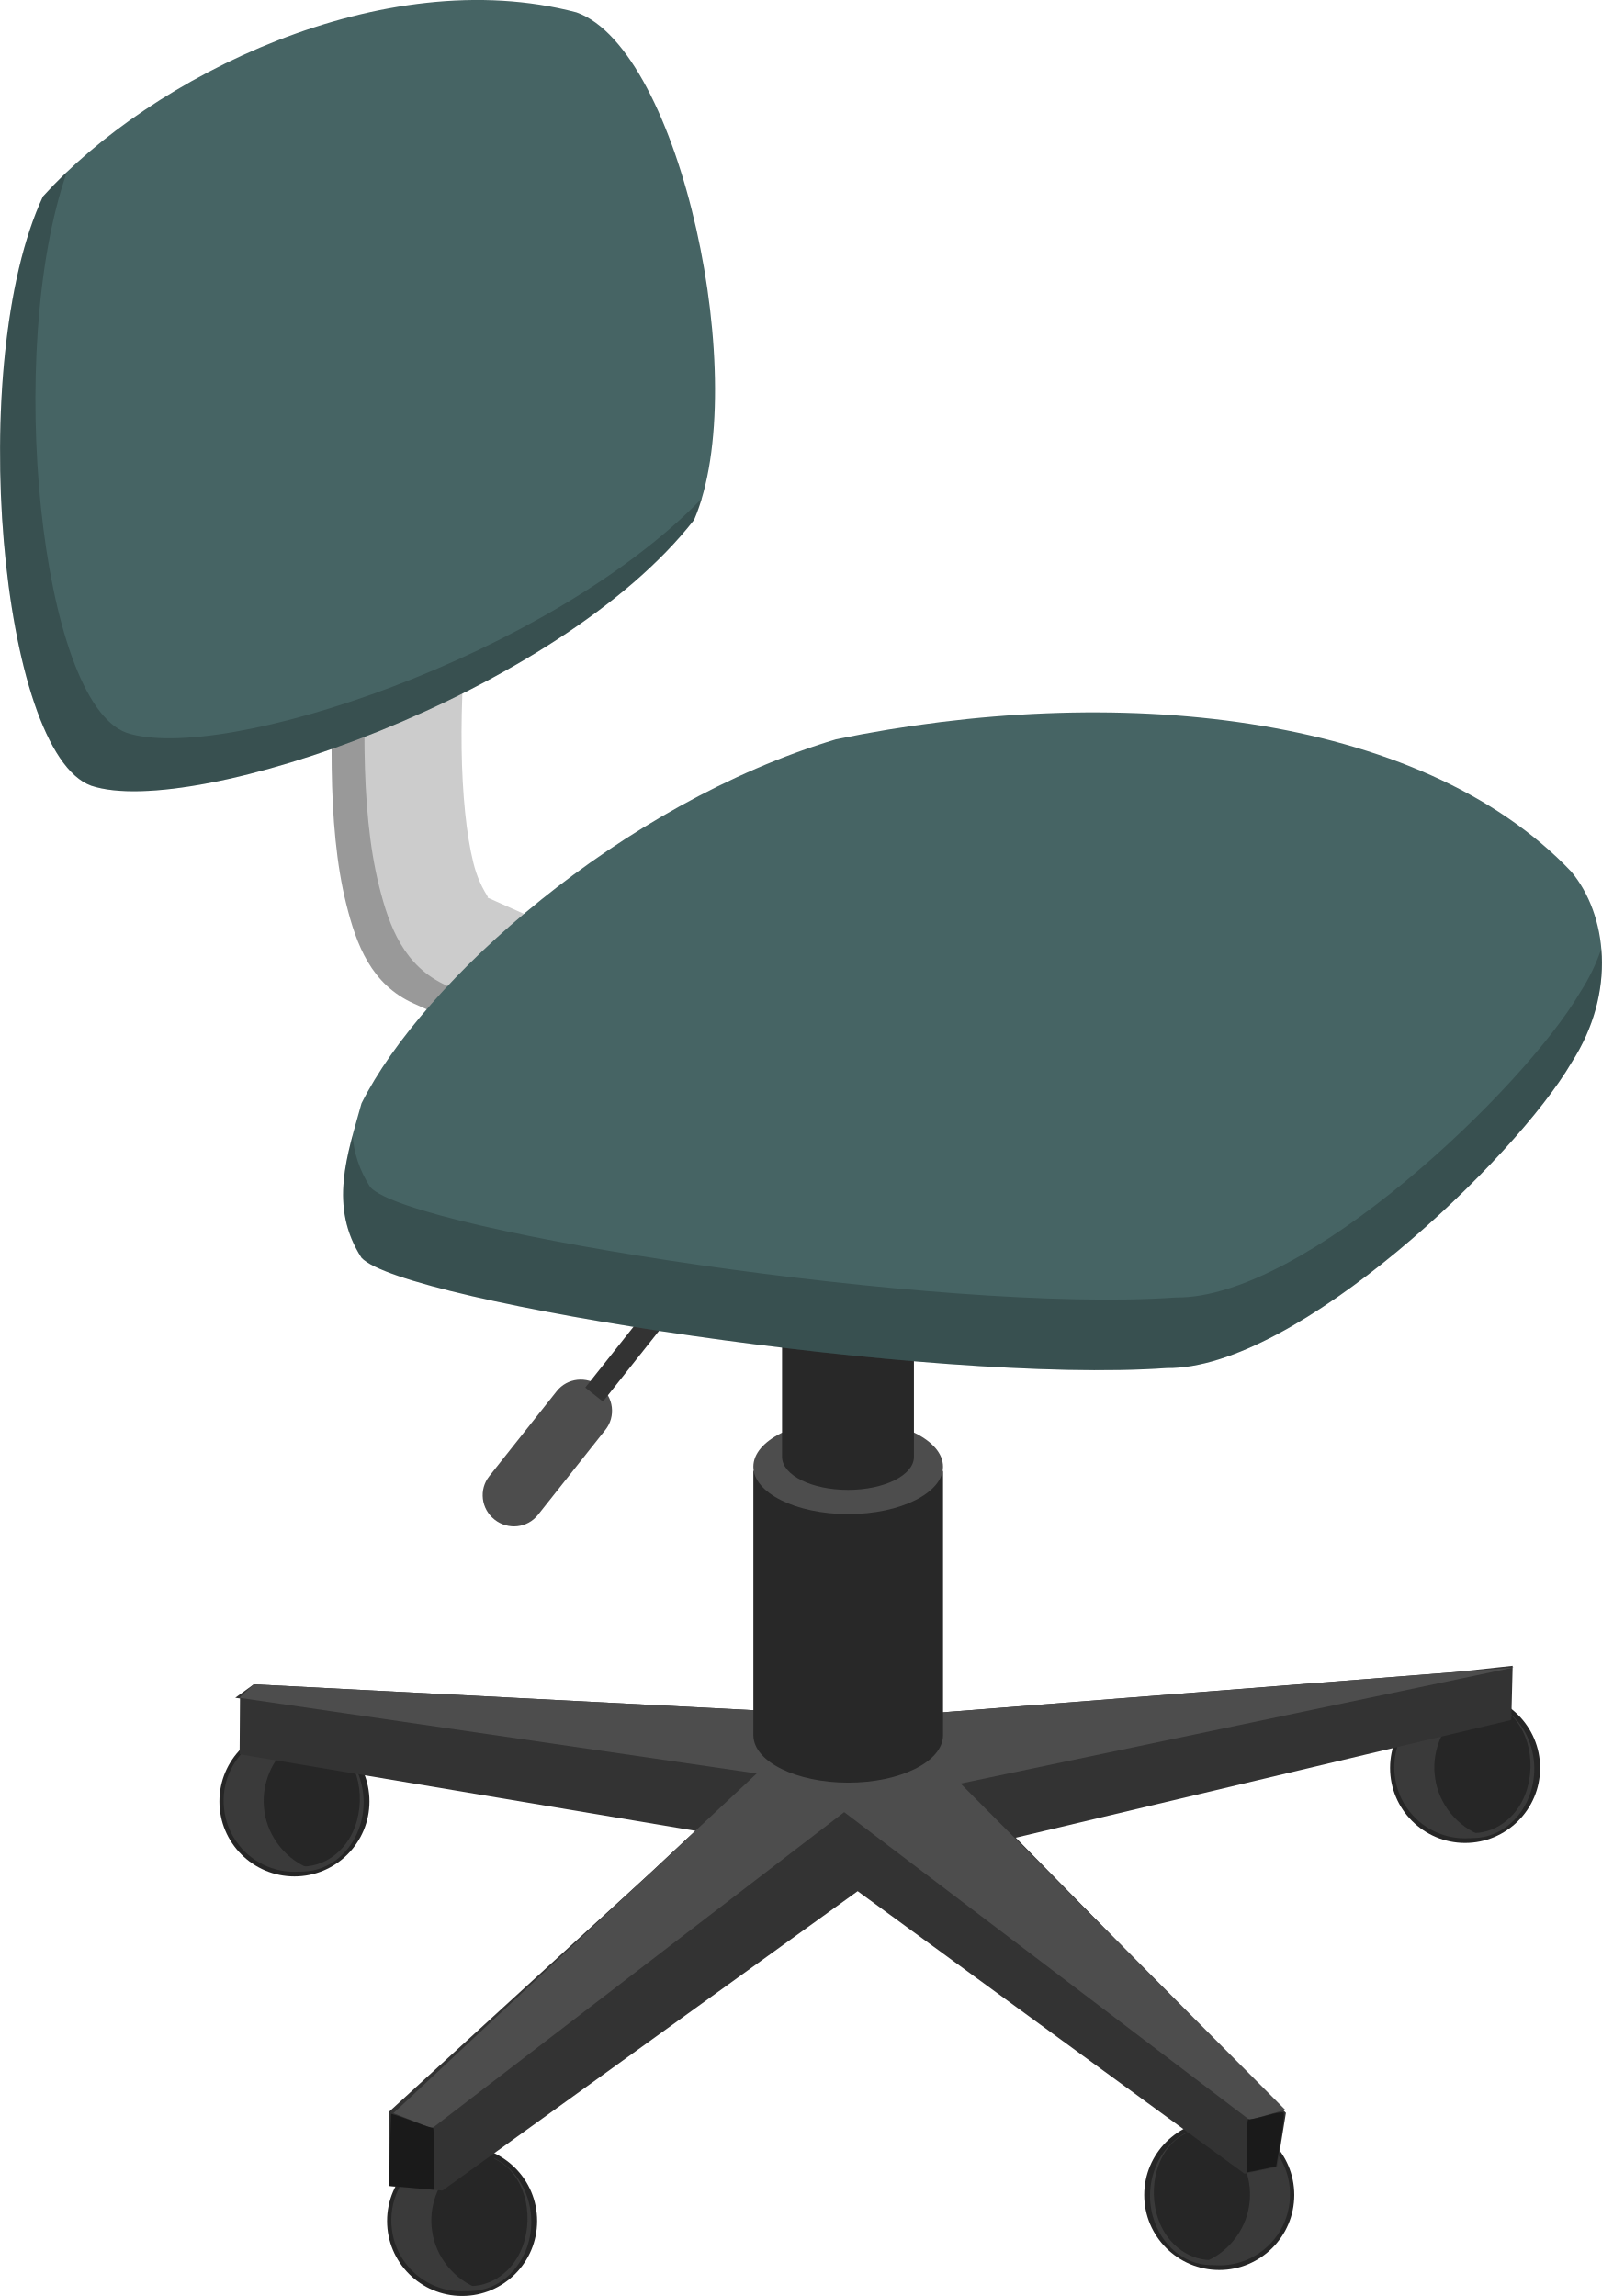
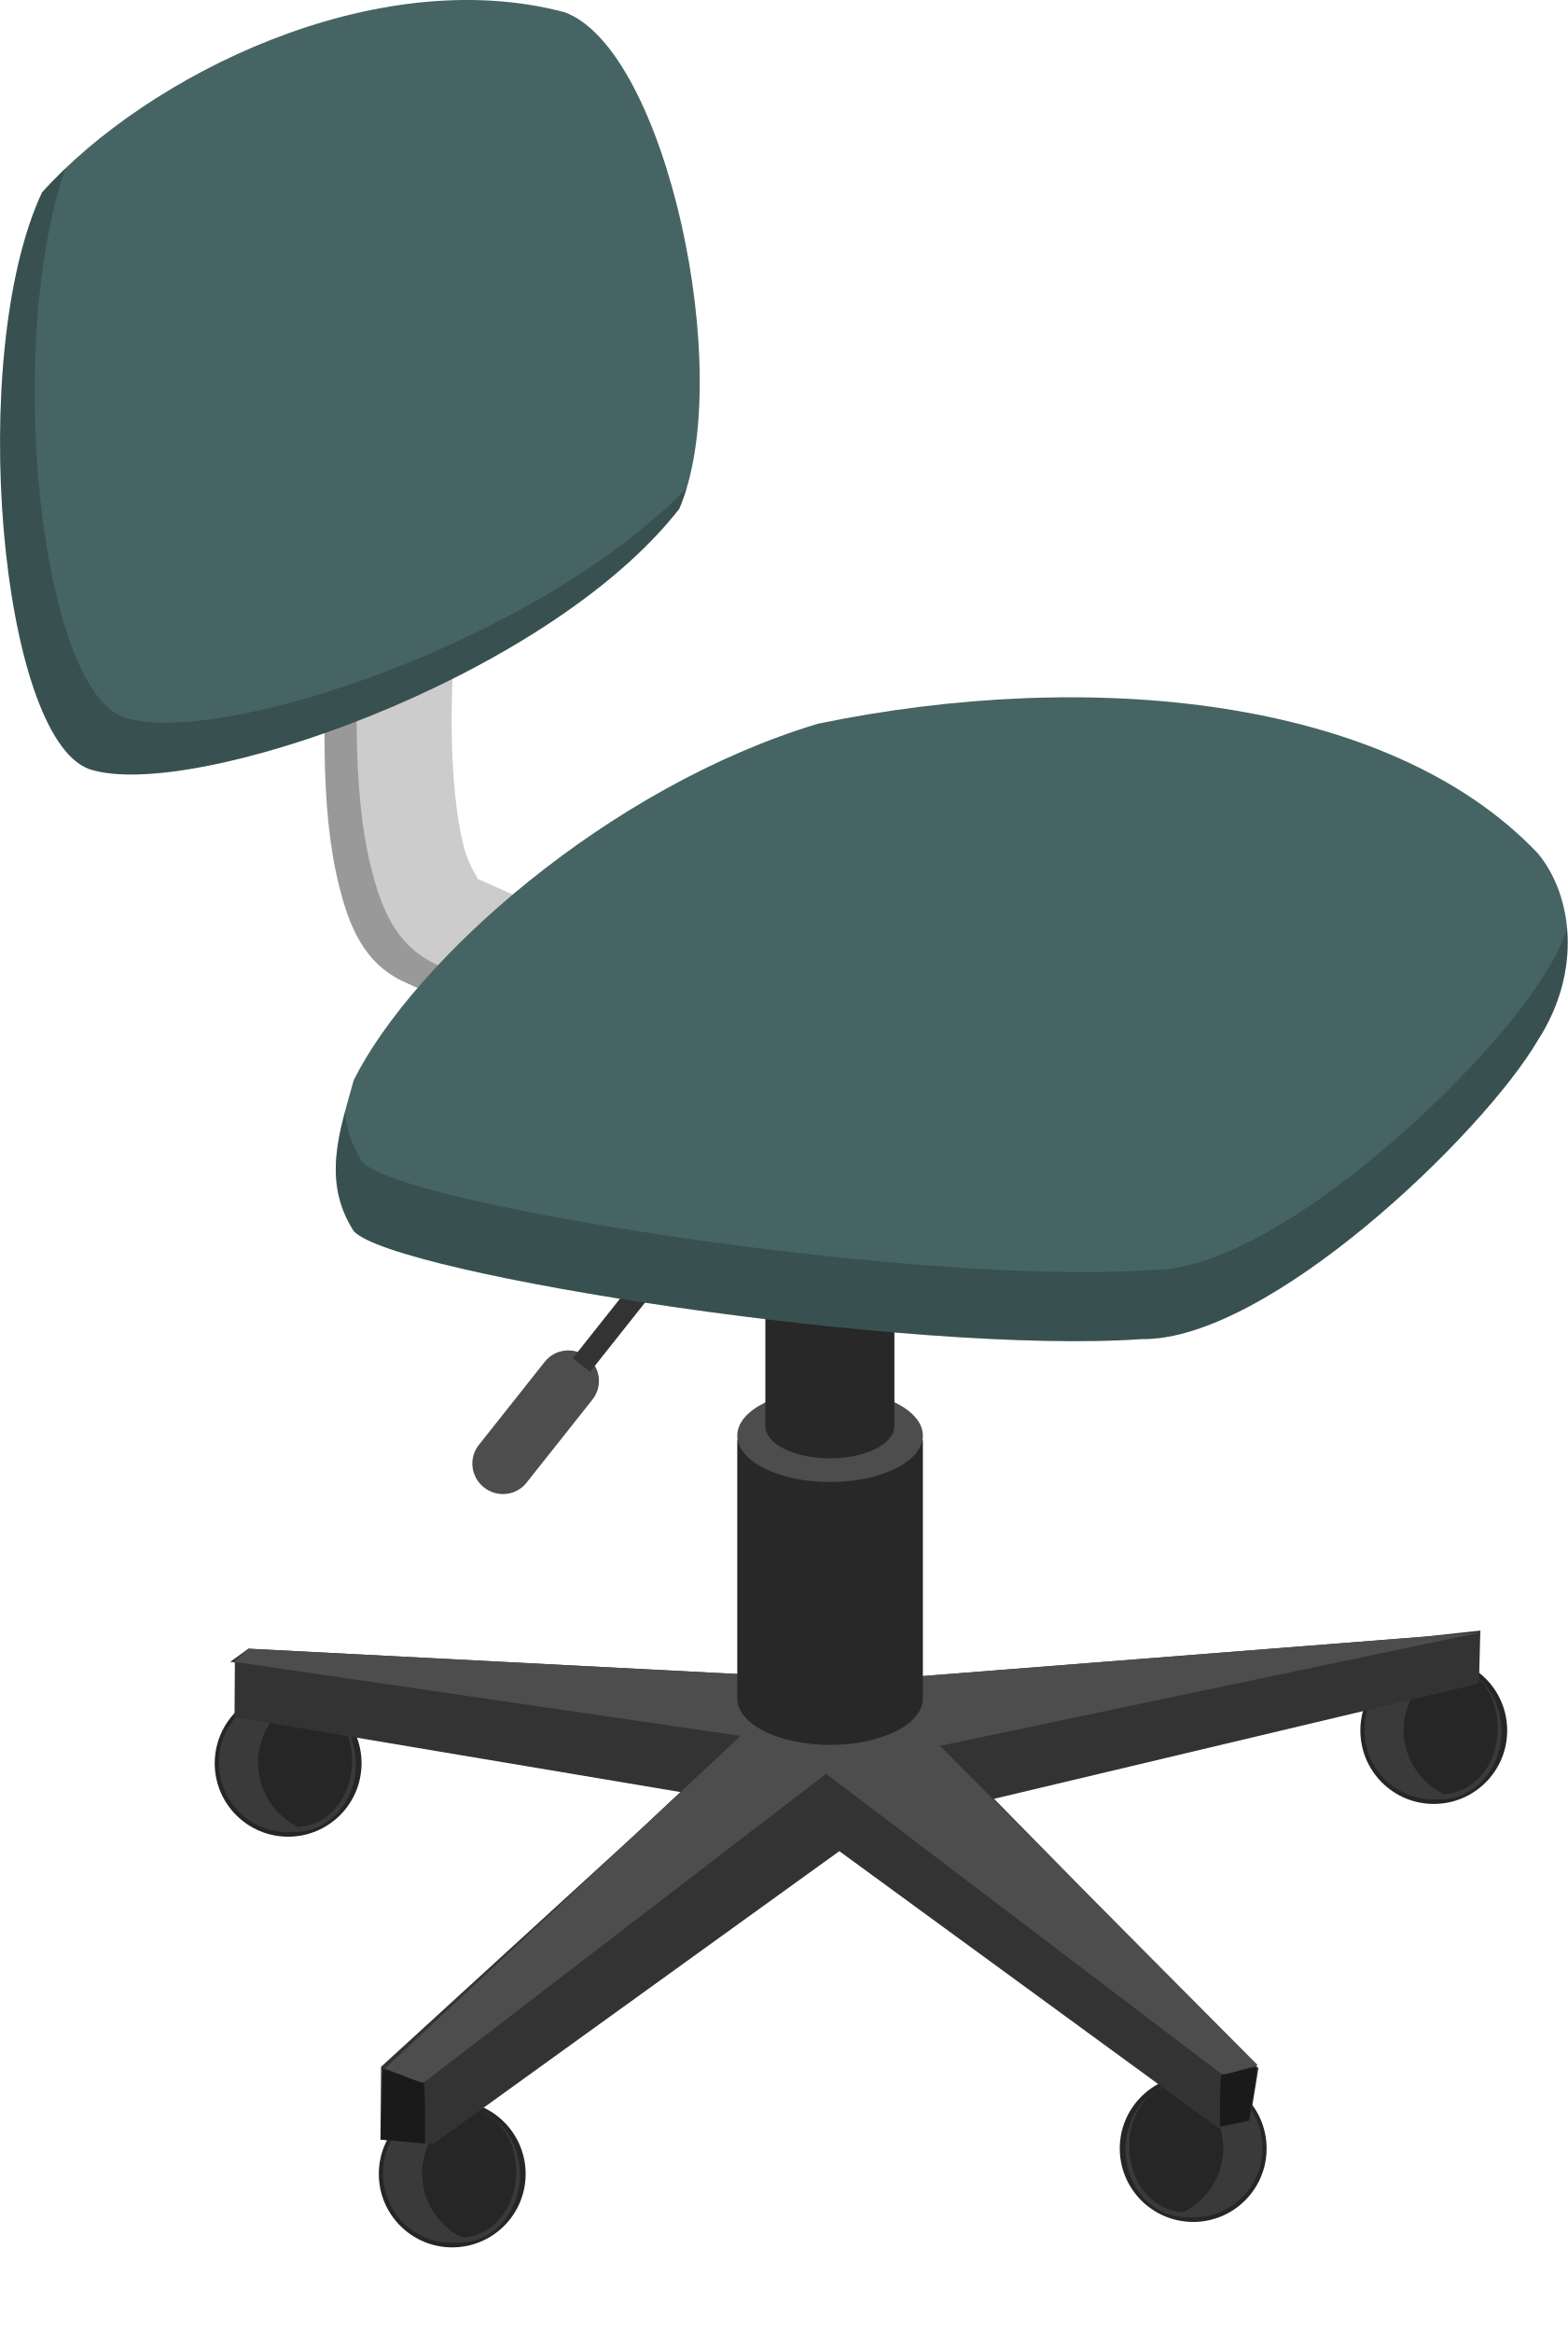
- <svg xmlns="http://www.w3.org/2000/svg" id="ebtaazpubvu1" viewBox="0 0 363.025 520.412" shape-rendering="geometricPrecision" text-rendering="geometricPrecision">
-   <g id="ebtaazpubvu2" transform="matrix(1 0 0 1 -221.341 -283.584)">
-     <g id="ebtaazpubvu3" transform="matrix(1 0 0 1 486.492 -1151.17)">
-       <g id="ebtaazpubvu4">
-         <g id="ebtaazpubvu5">
-           <g id="ebtaazpubvu6" transform="matrix(1 0 0 1 20 -22)">
-             <path id="ebtaazpubvu7" d="M729.73,-397.241C729.73,-386.979,721.411,-378.66,711.149,-378.66C700.887,-378.66,692.568,-386.979,692.568,-397.241C692.568,-407.503,700.887,-415.822,711.149,-415.822C721.411,-415.822,729.73,-407.503,729.73,-397.241Z" transform="matrix(0.914909 0 0 0.914909 -869.064 2228.5)" fill="rgb(38,38,38)" stroke="none" stroke-width="22" />
-             <g id="ebtaazpubvu8" transform="matrix(0.10368 0 0 0.102884 -287.164 1690.06)">
-               <path id="ebtaazpubvu9" d="M657.971,1543.687C601.167,1544.459,546.815,1580.473,522.933,1632.996C497.873,1685.393,505.319,1751.793,541.597,1796.963C574.347,1839.564,629.708,1862.17,682.387,1854.558C688.653,1853.732,695.019,1852.48,701.188,1850.842C646.941,1831.869,605.22,1780.871,597.437,1722.989C589.541,1670.974,609.044,1616.223,647.515,1581.3C663.093,1566.952,681.404,1555.764,701.156,1548.717C687.123,1544.921,672.541,1543.33,657.971,1543.687Z" fill="rgb(58,58,58)" stroke="none" stroke-width="22" />
-               <path id="ebtaazpubvu10" d="M731.274,1561.596L734.641,1564.582C798.418,1594.629,821.667,1684.656,795.205,1757.071C774.878,1812.697,725.756,1847.608,672.798,1844.28L672.361,1855.181C729.369,1858.763,782.052,1821.163,803.933,1761.283C832.391,1683.406,799.86,1593.909,731.274,1561.596Z" fill="rgb(58,58,58)" stroke="none" stroke-width="22" />
+ <svg xmlns="http://www.w3.org/2000/svg" id="enm2rgqwqeu1" viewBox="0 0 363.025 540" shape-rendering="geometricPrecision" text-rendering="geometricPrecision">
+   <g id="enm2rgqwqeu2" transform="matrix(1 0 0 1 -221.341 -283.584)">
+     <g id="enm2rgqwqeu3" transform="matrix(1 0 0 1 486.492 -1151.17)">
+       <g id="enm2rgqwqeu4">
+         <g id="enm2rgqwqeu5">
+           <g id="enm2rgqwqeu6" transform="matrix(1 0 0 1 20 -22)">
+             <path id="enm2rgqwqeu7" d="M729.73,-397.241C729.73,-386.979,721.411,-378.66,711.149,-378.66C700.887,-378.66,692.568,-386.979,692.568,-397.241C692.568,-407.503,700.887,-415.822,711.149,-415.822C721.411,-415.822,729.73,-407.503,729.73,-397.241Z" transform="matrix(0.914909 0 0 0.914909 -869.064 2228.5)" fill="rgb(38,38,38)" stroke="none" stroke-width="22" />
+             <g id="enm2rgqwqeu8" transform="matrix(0.10368 0 0 0.102884 -287.164 1690.06)">
+               <path id="enm2rgqwqeu9" d="M657.971,1543.687C601.167,1544.459,546.815,1580.473,522.933,1632.996C497.873,1685.393,505.319,1751.793,541.597,1796.963C574.347,1839.564,629.708,1862.17,682.387,1854.558C688.653,1853.732,695.019,1852.48,701.188,1850.842C646.941,1831.869,605.22,1780.871,597.437,1722.989C589.541,1670.974,609.044,1616.223,647.515,1581.3C663.093,1566.952,681.404,1555.764,701.156,1548.717C687.123,1544.921,672.541,1543.33,657.971,1543.687Z" fill="rgb(58,58,58)" stroke="none" stroke-width="22" />
+               <path id="enm2rgqwqeu10" d="M731.274,1561.596L734.641,1564.582C798.418,1594.629,821.667,1684.656,795.205,1757.071C774.878,1812.697,725.756,1847.608,672.798,1844.28L672.361,1855.181C729.369,1858.763,782.052,1821.163,803.933,1761.283C832.391,1683.406,799.86,1593.909,731.274,1561.596Z" fill="rgb(58,58,58)" stroke="none" stroke-width="22" />
            </g>
          </g>
-           <g id="ebtaazpubvu11" transform="matrix(1 0 0 1 23.9977 -20.9009)">
-             <path id="ebtaazpubvu12" d="M729.73,-397.241C729.73,-386.979,721.411,-378.66,711.149,-378.66C700.887,-378.66,692.568,-386.979,692.568,-397.241C692.568,-407.503,700.887,-415.822,711.149,-415.822C721.411,-415.822,729.73,-407.503,729.73,-397.241Z" transform="matrix(0.914909 0 0 0.914909 -835.064 2322.5)" fill="rgb(38,38,38)" stroke="none" stroke-width="22" />
-             <g id="ebtaazpubvu13" transform="matrix(0.10368 0 0 0.102884 -253.164 1784.06)">
-               <path id="ebtaazpubvu14" d="M657.971,1543.687C601.167,1544.459,546.815,1580.473,522.933,1632.996C497.873,1685.393,505.319,1751.793,541.597,1796.963C574.347,1839.564,629.708,1862.17,682.387,1854.558C688.653,1853.732,695.019,1852.48,701.188,1850.842C646.941,1831.869,605.22,1780.871,597.437,1722.989C589.541,1670.974,609.044,1616.223,647.515,1581.3C663.093,1566.952,681.404,1555.764,701.156,1548.717C687.123,1544.921,672.541,1543.33,657.971,1543.687Z" fill="rgb(58,58,58)" stroke="none" stroke-width="22" />
-               <path id="ebtaazpubvu15" d="M731.274,1561.596L734.641,1564.582C798.418,1594.629,821.667,1684.656,795.205,1757.071C774.878,1812.697,725.756,1847.608,672.798,1844.28L672.361,1855.181C729.369,1858.763,782.052,1821.163,803.933,1761.283C832.391,1683.406,799.86,1593.909,731.274,1561.596Z" fill="rgb(58,58,58)" stroke="none" stroke-width="22" />
+           <g id="enm2rgqwqeu11" transform="matrix(1 0 0 1 23.9977 -20.9009)">
+             <path id="enm2rgqwqeu12" d="M729.73,-397.241C729.73,-386.979,721.411,-378.66,711.149,-378.66C700.887,-378.66,692.568,-386.979,692.568,-397.241C692.568,-407.503,700.887,-415.822,711.149,-415.822C721.411,-415.822,729.73,-407.503,729.73,-397.241Z" transform="matrix(0.914909 0 0 0.914909 -835.064 2322.5)" fill="rgb(38,38,38)" stroke="none" stroke-width="22" />
+             <g id="enm2rgqwqeu13" transform="matrix(0.10368 0 0 0.102884 -253.164 1784.06)">
+               <path id="enm2rgqwqeu14" d="M657.971,1543.687C601.167,1544.459,546.815,1580.473,522.933,1632.996C497.873,1685.393,505.319,1751.793,541.597,1796.963C574.347,1839.564,629.708,1862.17,682.387,1854.558C688.653,1853.732,695.019,1852.48,701.188,1850.842C646.941,1831.869,605.22,1780.871,597.437,1722.989C589.541,1670.974,609.044,1616.223,647.515,1581.3C663.093,1566.952,681.404,1555.764,701.156,1548.717C687.123,1544.921,672.541,1543.33,657.971,1543.687Z" fill="rgb(58,58,58)" stroke="none" stroke-width="22" />
+               <path id="enm2rgqwqeu15" d="M731.274,1561.596L734.641,1564.582C798.418,1594.629,821.667,1684.656,795.205,1757.071C774.878,1812.697,725.756,1847.608,672.798,1844.28L672.361,1855.181C729.369,1858.763,782.052,1821.163,803.933,1761.283C832.391,1683.406,799.86,1593.909,731.274,1561.596Z" fill="rgb(58,58,58)" stroke="none" stroke-width="22" />
            </g>
          </g>
-           <g id="ebtaazpubvu16" transform="matrix(-1 0 0 1 -207.276 67.2071)">
-             <path id="ebtaazpubvu17" d="M729.73,-397.241C729.73,-386.979,721.411,-378.66,711.149,-378.66C700.887,-378.66,692.568,-386.979,692.568,-397.241C692.568,-407.503,700.887,-415.822,711.149,-415.822C721.411,-415.822,729.73,-407.503,729.73,-397.241Z" transform="matrix(0.914909 0 0 0.914909 -869.064 2228.5)" fill="rgb(38,38,38)" stroke="none" stroke-width="22" />
-             <g id="ebtaazpubvu18" transform="matrix(0.10368 0 0 0.102884 -287.164 1690.06)">
-               <path id="ebtaazpubvu19" d="M657.971,1543.687C601.167,1544.459,546.815,1580.473,522.933,1632.996C497.873,1685.393,505.319,1751.793,541.597,1796.963C574.347,1839.564,629.708,1862.17,682.387,1854.558C688.653,1853.732,695.019,1852.48,701.188,1850.842C646.941,1831.869,605.22,1780.871,597.437,1722.989C589.541,1670.974,609.044,1616.223,647.515,1581.3C663.093,1566.952,681.404,1555.764,701.156,1548.717C687.123,1544.921,672.541,1543.33,657.971,1543.687Z" fill="rgb(58,58,58)" stroke="none" stroke-width="22" />
-               <path id="ebtaazpubvu20" d="M731.274,1561.596L734.641,1564.582C798.418,1594.629,821.667,1684.656,795.205,1757.071C774.878,1812.697,725.756,1847.608,672.798,1844.28L672.361,1855.181C729.369,1858.763,782.052,1821.163,803.933,1761.283C832.391,1683.406,799.86,1593.909,731.274,1561.596Z" fill="rgb(58,58,58)" stroke="none" stroke-width="22" />
+           <g id="enm2rgqwqeu16" transform="matrix(-1 0 0 1 -207.276 67.2071)">
+             <path id="enm2rgqwqeu17" d="M729.73,-397.241C729.73,-386.979,721.411,-378.66,711.149,-378.66C700.887,-378.66,692.568,-386.979,692.568,-397.241C692.568,-407.503,700.887,-415.822,711.149,-415.822C721.411,-415.822,729.73,-407.503,729.73,-397.241Z" transform="matrix(0.914909 0 0 0.914909 -869.064 2228.5)" fill="rgb(38,38,38)" stroke="none" stroke-width="22" />
+             <g id="enm2rgqwqeu18" transform="matrix(0.10368 0 0 0.102884 -287.164 1690.06)">
+               <path id="enm2rgqwqeu19" d="M657.971,1543.687C601.167,1544.459,546.815,1580.473,522.933,1632.996C497.873,1685.393,505.319,1751.793,541.597,1796.963C574.347,1839.564,629.708,1862.17,682.387,1854.558C688.653,1853.732,695.019,1852.48,701.188,1850.842C646.941,1831.869,605.22,1780.871,597.437,1722.989C589.541,1670.974,609.044,1616.223,647.515,1581.3C663.093,1566.952,681.404,1555.764,701.156,1548.717C687.123,1544.921,672.541,1543.33,657.971,1543.687Z" fill="rgb(58,58,58)" stroke="none" stroke-width="22" />
+               <path id="enm2rgqwqeu20" d="M731.274,1561.596L734.641,1564.582C798.418,1594.629,821.667,1684.656,795.205,1757.071C774.878,1812.697,725.756,1847.608,672.798,1844.28L672.361,1855.181C729.369,1858.763,782.052,1821.163,803.933,1761.283C832.391,1683.406,799.86,1593.909,731.274,1561.596Z" fill="rgb(58,58,58)" stroke="none" stroke-width="22" />
            </g>
          </g>
-           <g id="ebtaazpubvu21" transform="matrix(1 0 0 1 285.291 -29.5857)">
-             <path id="ebtaazpubvu22" d="M729.73,-397.241C729.73,-386.979,721.411,-378.66,711.149,-378.66C700.887,-378.66,692.568,-386.979,692.568,-397.241C692.568,-407.503,700.887,-415.822,711.149,-415.822C721.411,-415.822,729.73,-407.503,729.73,-397.241Z" transform="matrix(0.914909 0 0 0.914909 -869.064 2228.5)" fill="rgb(38,38,38)" stroke="none" stroke-width="22" />
-             <g id="ebtaazpubvu23" transform="matrix(0.10368 0 0 0.102884 -287.164 1690.06)">
-               <path id="ebtaazpubvu24" d="M657.971,1543.687C601.167,1544.459,546.815,1580.473,522.933,1632.996C497.873,1685.393,505.319,1751.793,541.597,1796.963C574.347,1839.564,629.708,1862.17,682.387,1854.558C688.653,1853.732,695.019,1852.48,701.188,1850.842C646.941,1831.869,605.22,1780.871,597.437,1722.989C589.541,1670.974,609.044,1616.223,647.515,1581.3C663.093,1566.952,681.404,1555.764,701.156,1548.717C687.123,1544.921,672.541,1543.33,657.971,1543.687Z" fill="rgb(58,58,58)" stroke="none" stroke-width="22" />
-               <path id="ebtaazpubvu25" d="M731.274,1561.596L734.641,1564.582C798.418,1594.629,821.667,1684.656,795.205,1757.071C774.878,1812.697,725.756,1847.608,672.798,1844.28L672.361,1855.181C729.369,1858.763,782.052,1821.163,803.933,1761.283C832.391,1683.406,799.86,1593.909,731.274,1561.596Z" fill="rgb(58,58,58)" stroke="none" stroke-width="22" />
+           <g id="enm2rgqwqeu21" transform="matrix(1 0 0 1 285.291 -29.5857)">
+             <path id="enm2rgqwqeu22" d="M729.73,-397.241C729.73,-386.979,721.411,-378.66,711.149,-378.66C700.887,-378.66,692.568,-386.979,692.568,-397.241C692.568,-407.503,700.887,-415.822,711.149,-415.822C721.411,-415.822,729.73,-407.503,729.73,-397.241Z" transform="matrix(0.914909 0 0 0.914909 -869.064 2228.5)" fill="rgb(38,38,38)" stroke="none" stroke-width="22" />
+             <g id="enm2rgqwqeu23" transform="matrix(0.10368 0 0 0.102884 -287.164 1690.06)">
+               <path id="enm2rgqwqeu24" d="M657.971,1543.687C601.167,1544.459,546.815,1580.473,522.933,1632.996C497.873,1685.393,505.319,1751.793,541.597,1796.963C574.347,1839.564,629.708,1862.17,682.387,1854.558C688.653,1853.732,695.019,1852.48,701.188,1850.842C646.941,1831.869,605.22,1780.871,597.437,1722.989C589.541,1670.974,609.044,1616.223,647.515,1581.3C663.093,1566.952,681.404,1555.764,701.156,1548.717C687.123,1544.921,672.541,1543.33,657.971,1543.687Z" fill="rgb(58,58,58)" stroke="none" stroke-width="22" />
+               <path id="enm2rgqwqeu25" d="M731.274,1561.596L734.641,1564.582C798.418,1594.629,821.667,1684.656,795.205,1757.071C774.878,1812.697,725.756,1847.608,672.798,1844.28L672.361,1855.181C729.369,1858.763,782.052,1821.163,803.933,1761.283C832.391,1683.406,799.86,1593.909,731.274,1561.596Z" fill="rgb(58,58,58)" stroke="none" stroke-width="22" />
            </g>
          </g>
-           <g id="ebtaazpubvu26" transform="matrix(0.457425 0 0 0.457425 -313.888 1161.72)">
-             <path id="ebtaazpubvu27" d="M987.844,-670.906L959.562,-667.844L701.656,-647.594L621.656,-648.406L364.156,-661.75L355,-655.094L357.344,-654.75L357.156,-627.094L582.938,-589.156L562.031,-569.594L431.344,-450.094L431.031,-413.219L457.625,-410.906L663.344,-559.25L855,-419.25L871.156,-422.594L875.5,-449.406L741.656,-585.75L987.156,-644.094L987.812,-669.969L988.344,-670.094L987.812,-670.062L987.844,-670.906Z" transform="matrix(1 0 0 1 -131.893 2093.25)" fill="rgb(51,51,51)" stroke="none" stroke-width="1" />
-             <path id="ebtaazpubvu28" d="M232.273,1431.501L225.107,1438.168L481.44,1475.668L301.44,1644.001L320.607,1651.501L524.773,1494.834L725.607,1647.334L743.273,1642.334L582.44,1480.668L856.44,1423.168L569.773,1445.668L489.773,1444.834Z" fill="rgb(77,77,77)" stroke="none" stroke-width="1" />
-             <path id="ebtaazpubvu29" d="M432.219,-448.969L431.656,-432.188C431.469,-426.394,431.317,-419.335,431.219,-413.219L453.625,-411.25L453.625,-425.531C453.625,-434.899,453.298,-442.367,452.906,-442.125C452.515,-441.883,449.213,-442.864,445.594,-444.281C441.975,-445.699,437.502,-447.319,435.625,-447.906L432.219,-448.969Z" transform="matrix(1 0 0 1 -131.893 2093.25)" fill="rgb(26,26,26)" stroke="none" stroke-width="22" />
-             <path id="ebtaazpubvu30" d="M856.111,-433.315C856.111,-441.444,856.418,-446.545,856.891,-446.253C857.32,-445.987,861.263,-446.785,865.653,-448.025C870.572,-449.414,873.921,-449.98,874.381,-449.5C874.823,-449.038,874.223,-443.457,872.91,-435.82L870.694,-422.919L866.41,-421.971C864.053,-421.45,860.772,-420.769,859.118,-420.459L856.111,-419.895L856.111,-433.315Z" transform="matrix(1 0 0 1 -131.893 2093.25)" fill="rgb(26,26,26)" stroke="none" stroke-width="22" />
+           <g id="enm2rgqwqeu26" transform="matrix(0.457425 0 0 0.457425 -313.888 1161.72)">
+             <path id="enm2rgqwqeu27" d="M987.844,-670.906L959.562,-667.844L701.656,-647.594L621.656,-648.406L364.156,-661.75L355,-655.094L357.344,-654.75L357.156,-627.094L582.938,-589.156L562.031,-569.594L431.344,-450.094L431.031,-413.219L457.625,-410.906L663.344,-559.25L855,-419.25L871.156,-422.594L875.5,-449.406L741.656,-585.75L987.156,-644.094L987.812,-669.969L988.344,-670.094L987.812,-670.062L987.844,-670.906Z" transform="matrix(1 0 0 1 -131.893 2093.25)" fill="rgb(51,51,51)" stroke="none" stroke-width="1" />
+             <path id="enm2rgqwqeu28" d="M232.273,1431.501L225.107,1438.168L481.44,1475.668L301.44,1644.001L320.607,1651.501L524.773,1494.834L725.607,1647.334L743.273,1642.334L582.44,1480.668L856.44,1423.168L569.773,1445.668L489.773,1444.834Z" fill="rgb(77,77,77)" stroke="none" stroke-width="1" />
+             <path id="enm2rgqwqeu29" d="M432.219,-448.969L431.656,-432.188C431.469,-426.394,431.317,-419.335,431.219,-413.219L453.625,-411.25L453.625,-425.531C453.625,-434.899,453.298,-442.367,452.906,-442.125C452.515,-441.883,449.213,-442.864,445.594,-444.281C441.975,-445.699,437.502,-447.319,435.625,-447.906L432.219,-448.969Z" transform="matrix(1 0 0 1 -131.893 2093.25)" fill="rgb(26,26,26)" stroke="none" stroke-width="22" />
+             <path id="enm2rgqwqeu30" d="M856.111,-433.315C856.111,-441.444,856.418,-446.545,856.891,-446.253C857.32,-445.987,861.263,-446.785,865.653,-448.025C870.572,-449.414,873.921,-449.98,874.381,-449.5C874.823,-449.038,874.223,-443.457,872.91,-435.82L870.694,-422.919L866.41,-421.971C864.053,-421.45,860.772,-420.769,859.118,-420.459L856.111,-419.895L856.111,-433.315Z" transform="matrix(1 0 0 1 -131.893 2093.25)" fill="rgb(26,26,26)" stroke="none" stroke-width="22" />
          </g>
        </g>
      </g>
-       <g id="ebtaazpubvu31" transform="matrix(0.810871 0 0 0.810871 -855.905 312.592)">
-         <g id="ebtaazpubvu32" transform="matrix(1 0 0 1 302.144 51.3851)">
-           <path id="ebtaazpubvu33" d="M663.447,1740.006C654.238,1740.006,636.943,1741.751,636.943,1743.918L636.943,1817.556L636.943,1817.635C636.943,1817.669,636.944,1817.698,636.952,1817.732C637.14,1824.97,648.927,1830.808,663.447,1830.808C678.026,1830.808,689.856,1824.922,689.951,1817.644C689.951,1817.615,689.951,1817.585,689.951,1817.556L689.951,1743.918C689.951,1741.751,672.656,1740.006,663.447,1740.006Z" fill="rgb(40,40,40)" stroke="none" stroke-width="22" />
-           <path id="ebtaazpubvu34" d="M823.333,-254.245C823.333,-247.802,811.767,-242.579,797.5,-242.579C783.233,-242.579,771.667,-247.802,771.667,-254.245C771.667,-260.689,783.233,-265.912,797.5,-265.912C811.767,-265.912,823.333,-260.689,823.333,-254.245Z" transform="matrix(1.02596 0 0 1.13588 -154.757 2031.28)" fill="rgb(77,77,77)" stroke="none" stroke-width="22" />
-           <path id="ebtaazpubvu35" d="M663.391,1677.271C656.989,1677.271,644.964,1678.485,644.964,1679.991L644.964,1739.762L644.964,1739.817C644.964,1739.841,644.965,1739.861,644.97,1739.884C645.101,1744.917,653.296,1748.975,663.391,1748.975C673.527,1748.975,681.752,1744.883,681.818,1739.823C681.818,1739.803,681.818,1739.782,681.818,1739.762L681.818,1679.991C681.818,1678.485,669.794,1677.271,663.391,1677.271Z" fill="rgb(40,40,40)" stroke="none" stroke-width="22" />
+       <g id="enm2rgqwqeu31" transform="matrix(0.810871 0 0 0.810871 -855.905 312.592)">
+         <g id="enm2rgqwqeu32" transform="matrix(1 0 0 1 302.144 51.3851)">
+           <path id="enm2rgqwqeu33" d="M663.447,1740.006C654.238,1740.006,636.943,1741.751,636.943,1743.918L636.943,1817.556L636.943,1817.635C636.943,1817.669,636.944,1817.698,636.952,1817.732C637.14,1824.97,648.927,1830.808,663.447,1830.808C678.026,1830.808,689.856,1824.922,689.951,1817.644C689.951,1817.615,689.951,1817.585,689.951,1817.556L689.951,1743.918C689.951,1741.751,672.656,1740.006,663.447,1740.006Z" fill="rgb(40,40,40)" stroke="none" stroke-width="22" />
+           <path id="enm2rgqwqeu34" d="M823.333,-254.245C823.333,-247.802,811.767,-242.579,797.5,-242.579C783.233,-242.579,771.667,-247.802,771.667,-254.245C771.667,-260.689,783.233,-265.912,797.5,-265.912C811.767,-265.912,823.333,-260.689,823.333,-254.245Z" transform="matrix(1.02596 0 0 1.13588 -154.757 2031.28)" fill="rgb(77,77,77)" stroke="none" stroke-width="22" />
+           <path id="enm2rgqwqeu35" d="M663.391,1677.271C656.989,1677.271,644.964,1678.485,644.964,1679.991L644.964,1739.762L644.964,1739.817C644.964,1739.841,644.965,1739.861,644.97,1739.884C645.101,1744.917,653.296,1748.975,663.391,1748.975C673.527,1748.975,681.752,1744.883,681.818,1739.823C681.818,1739.803,681.818,1739.782,681.818,1739.762L681.818,1679.991C681.818,1678.485,669.794,1677.271,663.391,1677.271Z" fill="rgb(40,40,40)" stroke="none" stroke-width="22" />
        </g>
      </g>
-       <g id="ebtaazpubvu36">
-         <g id="ebtaazpubvu37" transform="matrix(0.959655 0.281181 -0.281181 0.959655 526.209 165.417)">
-           <path id="ebtaazpubvu38" d="M-286.688,1502.25L-294.625,1509.781L-293.875,1520.781C-292.55,1539.773,-288.104,1564.925,-281.438,1586.562C-278.104,1597.381,-274.27,1607.277,-269.531,1615.344C-264.792,1623.41,-259.076,1631.124,-248.531,1632.562L-237.656,1634.062L-230.688,1626.25L-245.562,1610.781C-244.184,1610.969,-247.254,1609.819,-250.562,1604.188C-253.871,1598.556,-257.385,1589.9,-260.406,1580.094C-266.448,1560.481,-270.731,1536.092,-271.906,1519.25Z" fill="rgb(153,153,153)" stroke="none" stroke-width="22" />
-           <path id="ebtaazpubvu39" d="M-266.688,1502.25L-288.625,1503.781L-287.875,1514.781C-286.55,1533.773,-282.104,1558.925,-275.438,1580.562C-272.104,1591.381,-268.27,1601.277,-263.531,1609.344C-258.792,1617.41,-253.076,1625.124,-242.531,1626.562L-231.656,1628.062L-228.688,1606.25L-239.562,1604.781C-238.184,1604.969,-241.254,1603.819,-244.562,1598.188C-247.871,1592.556,-251.385,1583.9,-254.406,1574.094C-260.448,1554.481,-264.731,1530.092,-265.906,1513.25L-266.688,1502.25Z" fill="rgb(204,204,204)" stroke="none" stroke-width="22" />
+       <g id="enm2rgqwqeu36">
+         <g id="enm2rgqwqeu37" transform="matrix(0.959655 0.281181 -0.281181 0.959655 526.209 165.417)">
+           <path id="enm2rgqwqeu38" d="M-286.688,1502.25L-294.625,1509.781L-293.875,1520.781C-292.55,1539.773,-288.104,1564.925,-281.438,1586.562C-278.104,1597.381,-274.27,1607.277,-269.531,1615.344C-264.792,1623.41,-259.076,1631.124,-248.531,1632.562L-237.656,1634.062L-230.688,1626.25L-245.562,1610.781C-244.184,1610.969,-247.254,1609.819,-250.562,1604.188C-253.871,1598.556,-257.385,1589.9,-260.406,1580.094C-266.448,1560.481,-270.731,1536.092,-271.906,1519.25Z" fill="rgb(153,153,153)" stroke="none" stroke-width="22" />
+           <path id="enm2rgqwqeu39" d="M-266.688,1502.25L-288.625,1503.781L-287.875,1514.781C-286.55,1533.773,-282.104,1558.925,-275.438,1580.562C-272.104,1591.381,-268.27,1601.277,-263.531,1609.344C-258.792,1617.41,-253.076,1625.124,-242.531,1626.562L-231.656,1628.062L-228.688,1606.25L-239.562,1604.781C-238.184,1604.969,-241.254,1603.819,-244.562,1598.188C-247.871,1592.556,-251.385,1583.9,-254.406,1574.094C-260.448,1554.481,-264.731,1530.092,-265.906,1513.25L-266.688,1502.25Z" fill="rgb(204,204,204)" stroke="none" stroke-width="22" />
        </g>
-         <g id="ebtaazpubvu40" transform="matrix(1.09041 0 0 1.09041 103.498 -139.197)">
-           <g id="ebtaazpubvu41">
-             <path id="ebtaazpubvu42" d="M-236.393,1750.293L-222.39,1732.635C-220.188,1729.859,-216.158,1729.415,-213.353,1731.639C-210.548,1733.863,-210.063,1737.889,-212.265,1740.665L-226.268,1758.323C-228.47,1761.099,-232.5,1761.543,-235.305,1759.319C-238.11,1757.095,-238.595,1753.069,-236.393,1750.293Z" fill="rgb(77,77,77)" stroke="none" stroke-width="22" />
-             <rect id="ebtaazpubvu43" width="21.764" height="4.682" rx="0" ry="0" transform="matrix(0.621369 -0.783518 0.783518 0.621369 -216.4457 1731.878)" fill="rgb(51,51,51)" stroke="none" stroke-width="22" />
+         <g id="enm2rgqwqeu40" transform="matrix(1.09041 0 0 1.09041 103.498 -139.197)">
+           <g id="enm2rgqwqeu41">
+             <path id="enm2rgqwqeu42" d="M-236.393,1750.293L-222.39,1732.635C-220.188,1729.859,-216.158,1729.415,-213.353,1731.639C-210.548,1733.863,-210.063,1737.889,-212.265,1740.665L-226.268,1758.323C-228.47,1761.099,-232.5,1761.543,-235.305,1759.319C-238.11,1757.095,-238.595,1753.069,-236.393,1750.293Z" fill="rgb(77,77,77)" stroke="none" stroke-width="22" />
+             <rect id="enm2rgqwqeu43" width="21.764" height="4.682" rx="0" ry="0" transform="matrix(0.621369 -0.783518 0.783518 0.621369 -216.4457 1731.878)" fill="rgb(51,51,51)" stroke="none" stroke-width="22" />
          </g>
        </g>
-         <g id="ebtaazpubvu44">
-           <path id="ebtaazpubvu45" d="M-183.227,1719.834C-190.744,1708.167,-186.436,1696.501,-183.227,1684.834C-169.336,1657.166,-124.474,1616.989,-75.727,1602.334C-13.014,1589.38,56.406,1595.96,90.94,1632.334C98.933,1641.917,101.378,1659.517,90.94,1675.668C78.31,1697.254,28.61,1745.223,-0.727,1744.834C-53.533,1748.564,-174.042,1729.923,-183.227,1719.834Z" fill="rgb(70,100,100)" stroke="none" stroke-width="1" />
-           <path id="ebtaazpubvu46" d="M97.732,1649.809C96.615,1653.103,95.054,1656.398,92.95,1659.652C80.32,1681.239,30.6,1729.228,1.263,1728.84C-51.543,1732.57,-172.053,1713.928,-181.237,1703.84C-183.741,1699.954,-184.911,1696.069,-185.268,1692.184C-187.719,1701.402,-189.177,1710.622,-183.237,1719.84C-174.053,1729.928,-53.543,1748.57,-0.737,1744.84C28.6,1745.228,78.32,1697.239,90.95,1675.652C96.568,1666.96,98.434,1657.865,97.732,1649.809Z" opacity="0.2" fill="rgb(0,0,0)" stroke="none" stroke-width="1" />
+         <g id="enm2rgqwqeu44">
+           <path id="enm2rgqwqeu45" d="M-183.227,1719.834C-190.744,1708.167,-186.436,1696.501,-183.227,1684.834C-169.336,1657.166,-124.474,1616.989,-75.727,1602.334C-13.014,1589.38,56.406,1595.96,90.94,1632.334C98.933,1641.917,101.378,1659.517,90.94,1675.668C78.31,1697.254,28.61,1745.223,-0.727,1744.834C-53.533,1748.564,-174.042,1729.923,-183.227,1719.834Z" fill="rgb(70,100,100)" stroke="none" stroke-width="1" />
+           <path id="enm2rgqwqeu46" d="M97.732,1649.809C96.615,1653.103,95.054,1656.398,92.95,1659.652C80.32,1681.239,30.6,1729.228,1.263,1728.84C-51.543,1732.57,-172.053,1713.928,-181.237,1703.84C-183.741,1699.954,-184.911,1696.069,-185.268,1692.184C-187.719,1701.402,-189.177,1710.622,-183.237,1719.84C-174.053,1729.928,-53.543,1748.57,-0.737,1744.84C28.6,1745.228,78.32,1697.239,90.95,1675.652C96.568,1666.96,98.434,1657.865,97.732,1649.809Z" opacity="0.2" fill="rgb(0,0,0)" stroke="none" stroke-width="1" />
        </g>
-         <g id="ebtaazpubvu47">
-           <path id="ebtaazpubvu48" d="M-244.475,1612.845C-221.419,1620.533,-138.657,1592.069,-107.863,1552.584C-94.595,1521.764,-110.915,1445.894,-134.519,1437.554C-178.339,1426.005,-230.949,1452.124,-255.411,1479.291C-273.02,1516.993,-265.128,1605.37,-244.475,1612.845Z" fill="rgb(70,100,100)" stroke="none" stroke-width="1" />
-           <path id="ebtaazpubvu49" d="M-249.987,1473.746C-251.916,1475.586,-253.748,1477.416,-255.425,1479.277C-273.034,1516.979,-265.139,1605.365,-244.487,1612.84C-221.431,1620.528,-138.656,1592.075,-107.862,1552.59C-107.213,1551.082,-106.622,1549.457,-106.112,1547.746C-140.622,1583.432,-214.853,1608.054,-236.487,1600.84C-256.038,1593.763,-264.117,1514.199,-249.987,1473.746Z" opacity="0.2" fill="rgb(0,0,0)" stroke="none" stroke-width="1" />
+         <g id="enm2rgqwqeu47">
+           <path id="enm2rgqwqeu48" d="M-244.475,1612.845C-221.419,1620.533,-138.657,1592.069,-107.863,1552.584C-94.595,1521.764,-110.915,1445.894,-134.519,1437.554C-178.339,1426.005,-230.949,1452.124,-255.411,1479.291C-273.02,1516.993,-265.128,1605.37,-244.475,1612.845Z" fill="rgb(70,100,100)" stroke="none" stroke-width="1" />
+           <path id="enm2rgqwqeu49" d="M-249.987,1473.746C-251.916,1475.586,-253.748,1477.416,-255.425,1479.277C-273.034,1516.979,-265.139,1605.365,-244.487,1612.84C-221.431,1620.528,-138.656,1592.075,-107.862,1552.59C-107.213,1551.082,-106.622,1549.457,-106.112,1547.746C-140.622,1583.432,-214.853,1608.054,-236.487,1600.84C-256.038,1593.763,-264.117,1514.199,-249.987,1473.746Z" opacity="0.2" fill="rgb(0,0,0)" stroke="none" stroke-width="1" />
        </g>
      </g>
    </g>
  </g>
</svg>
